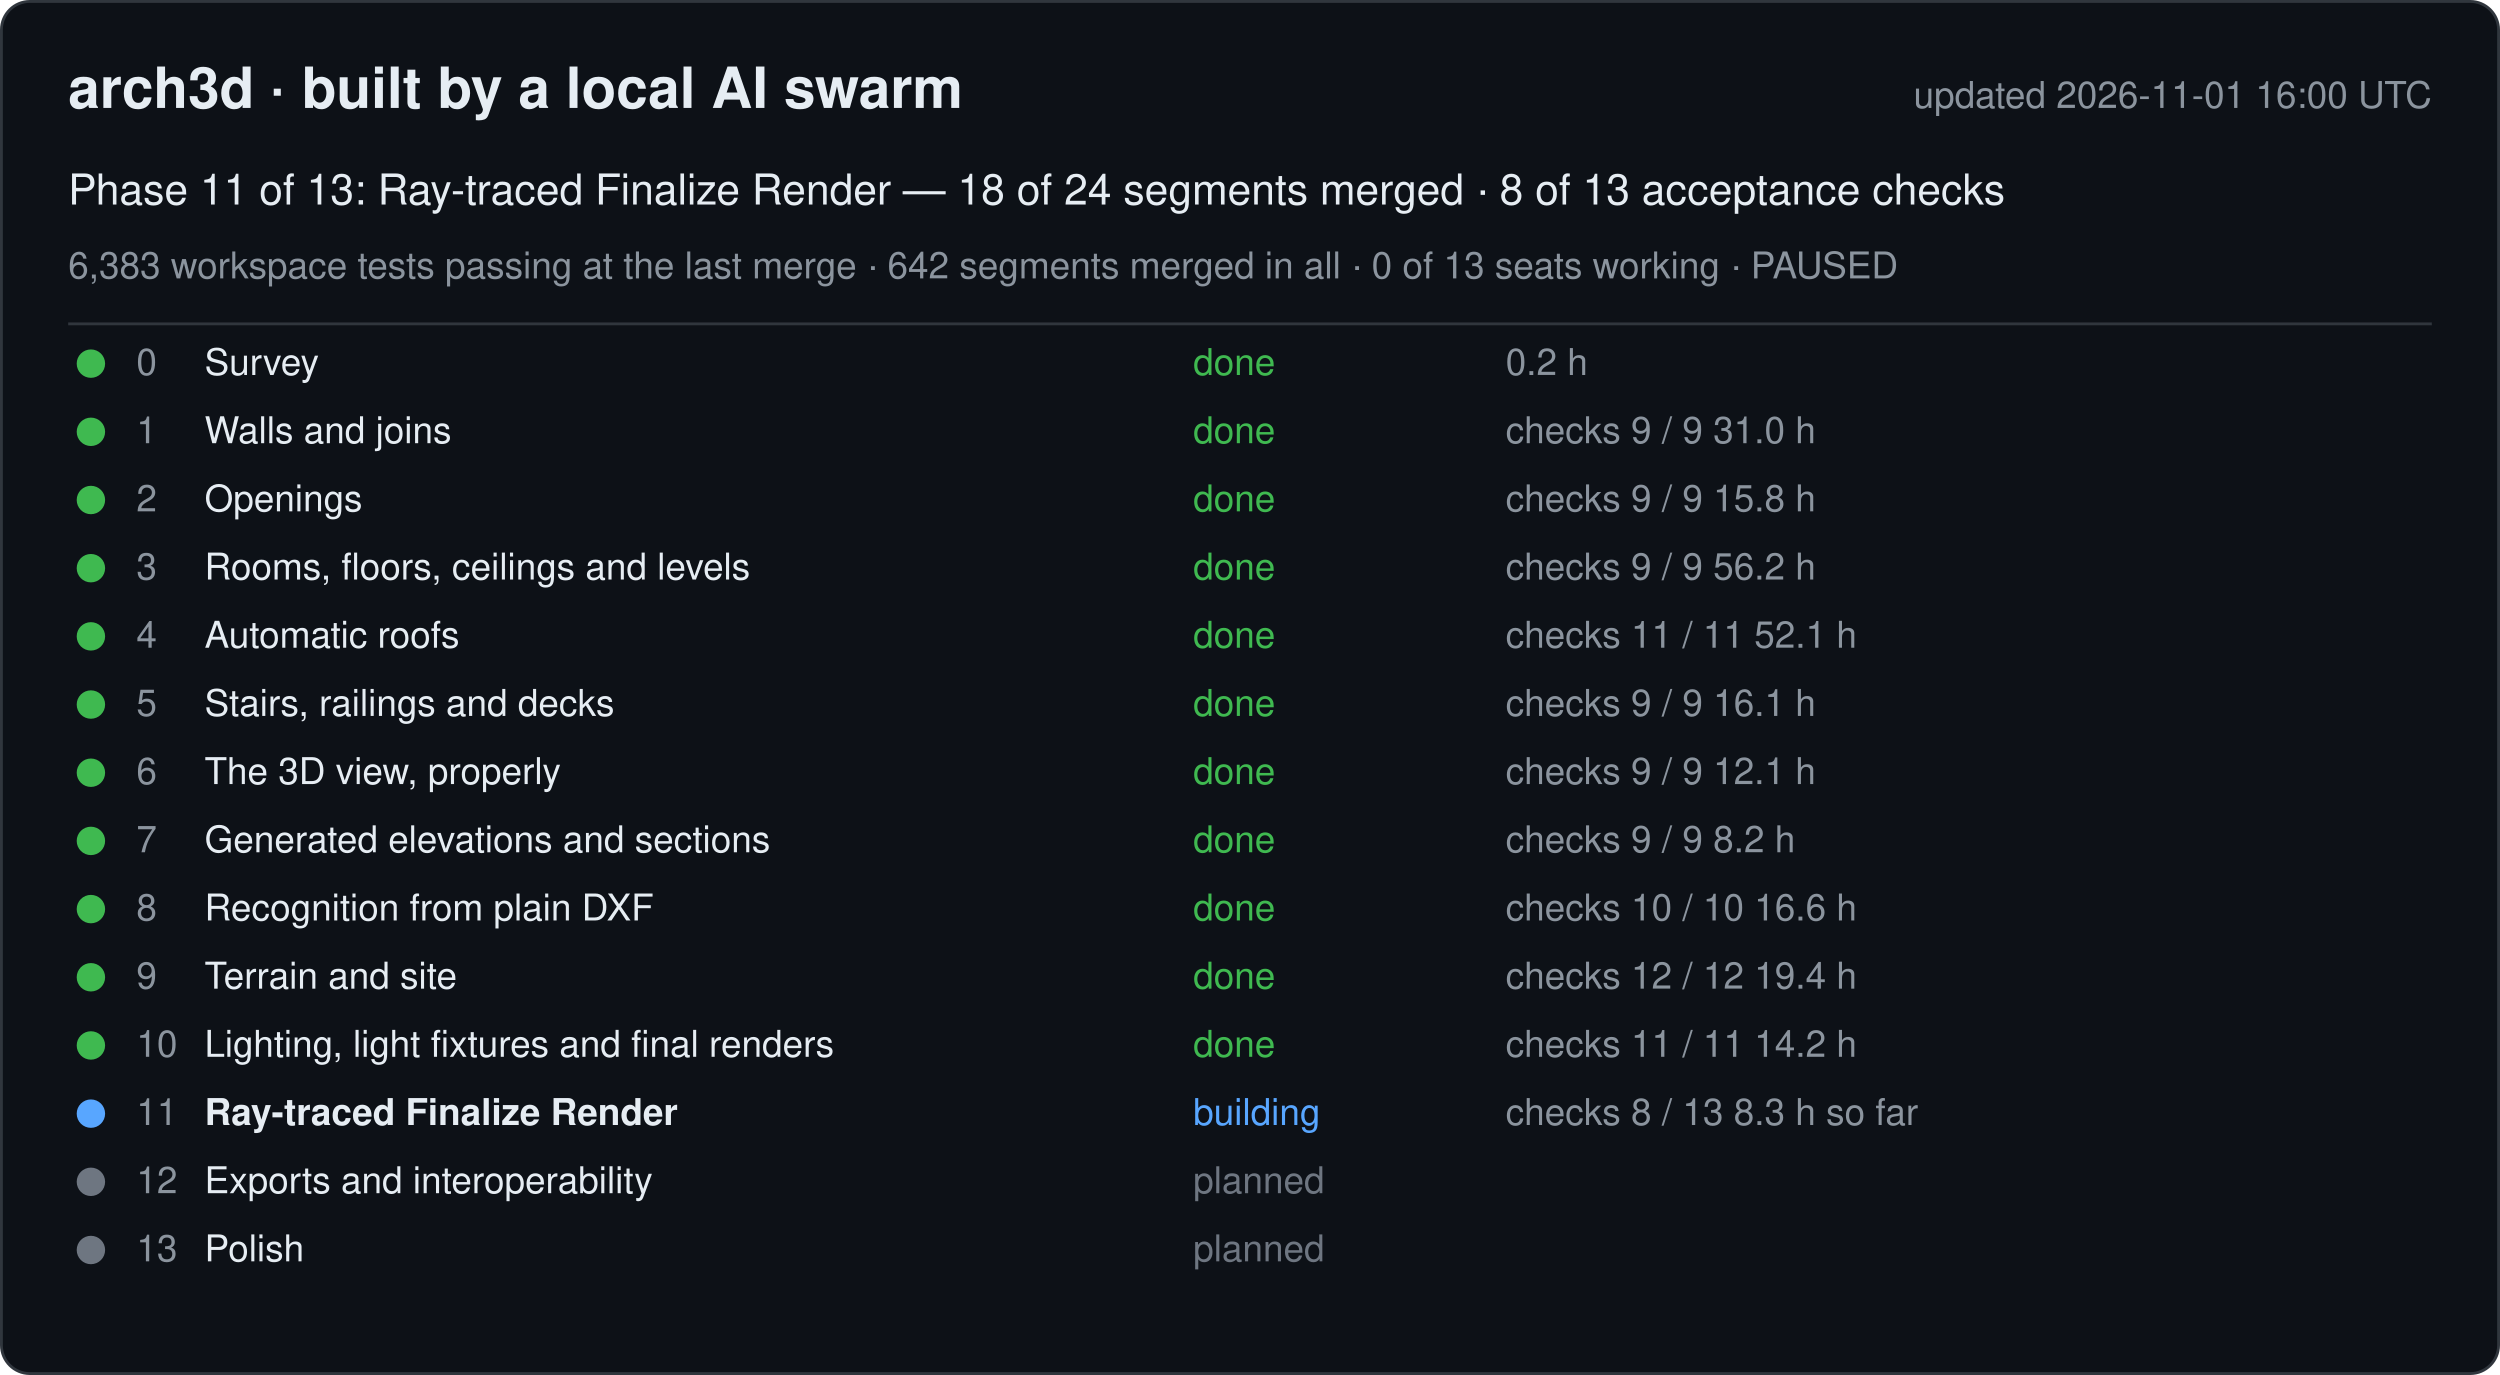
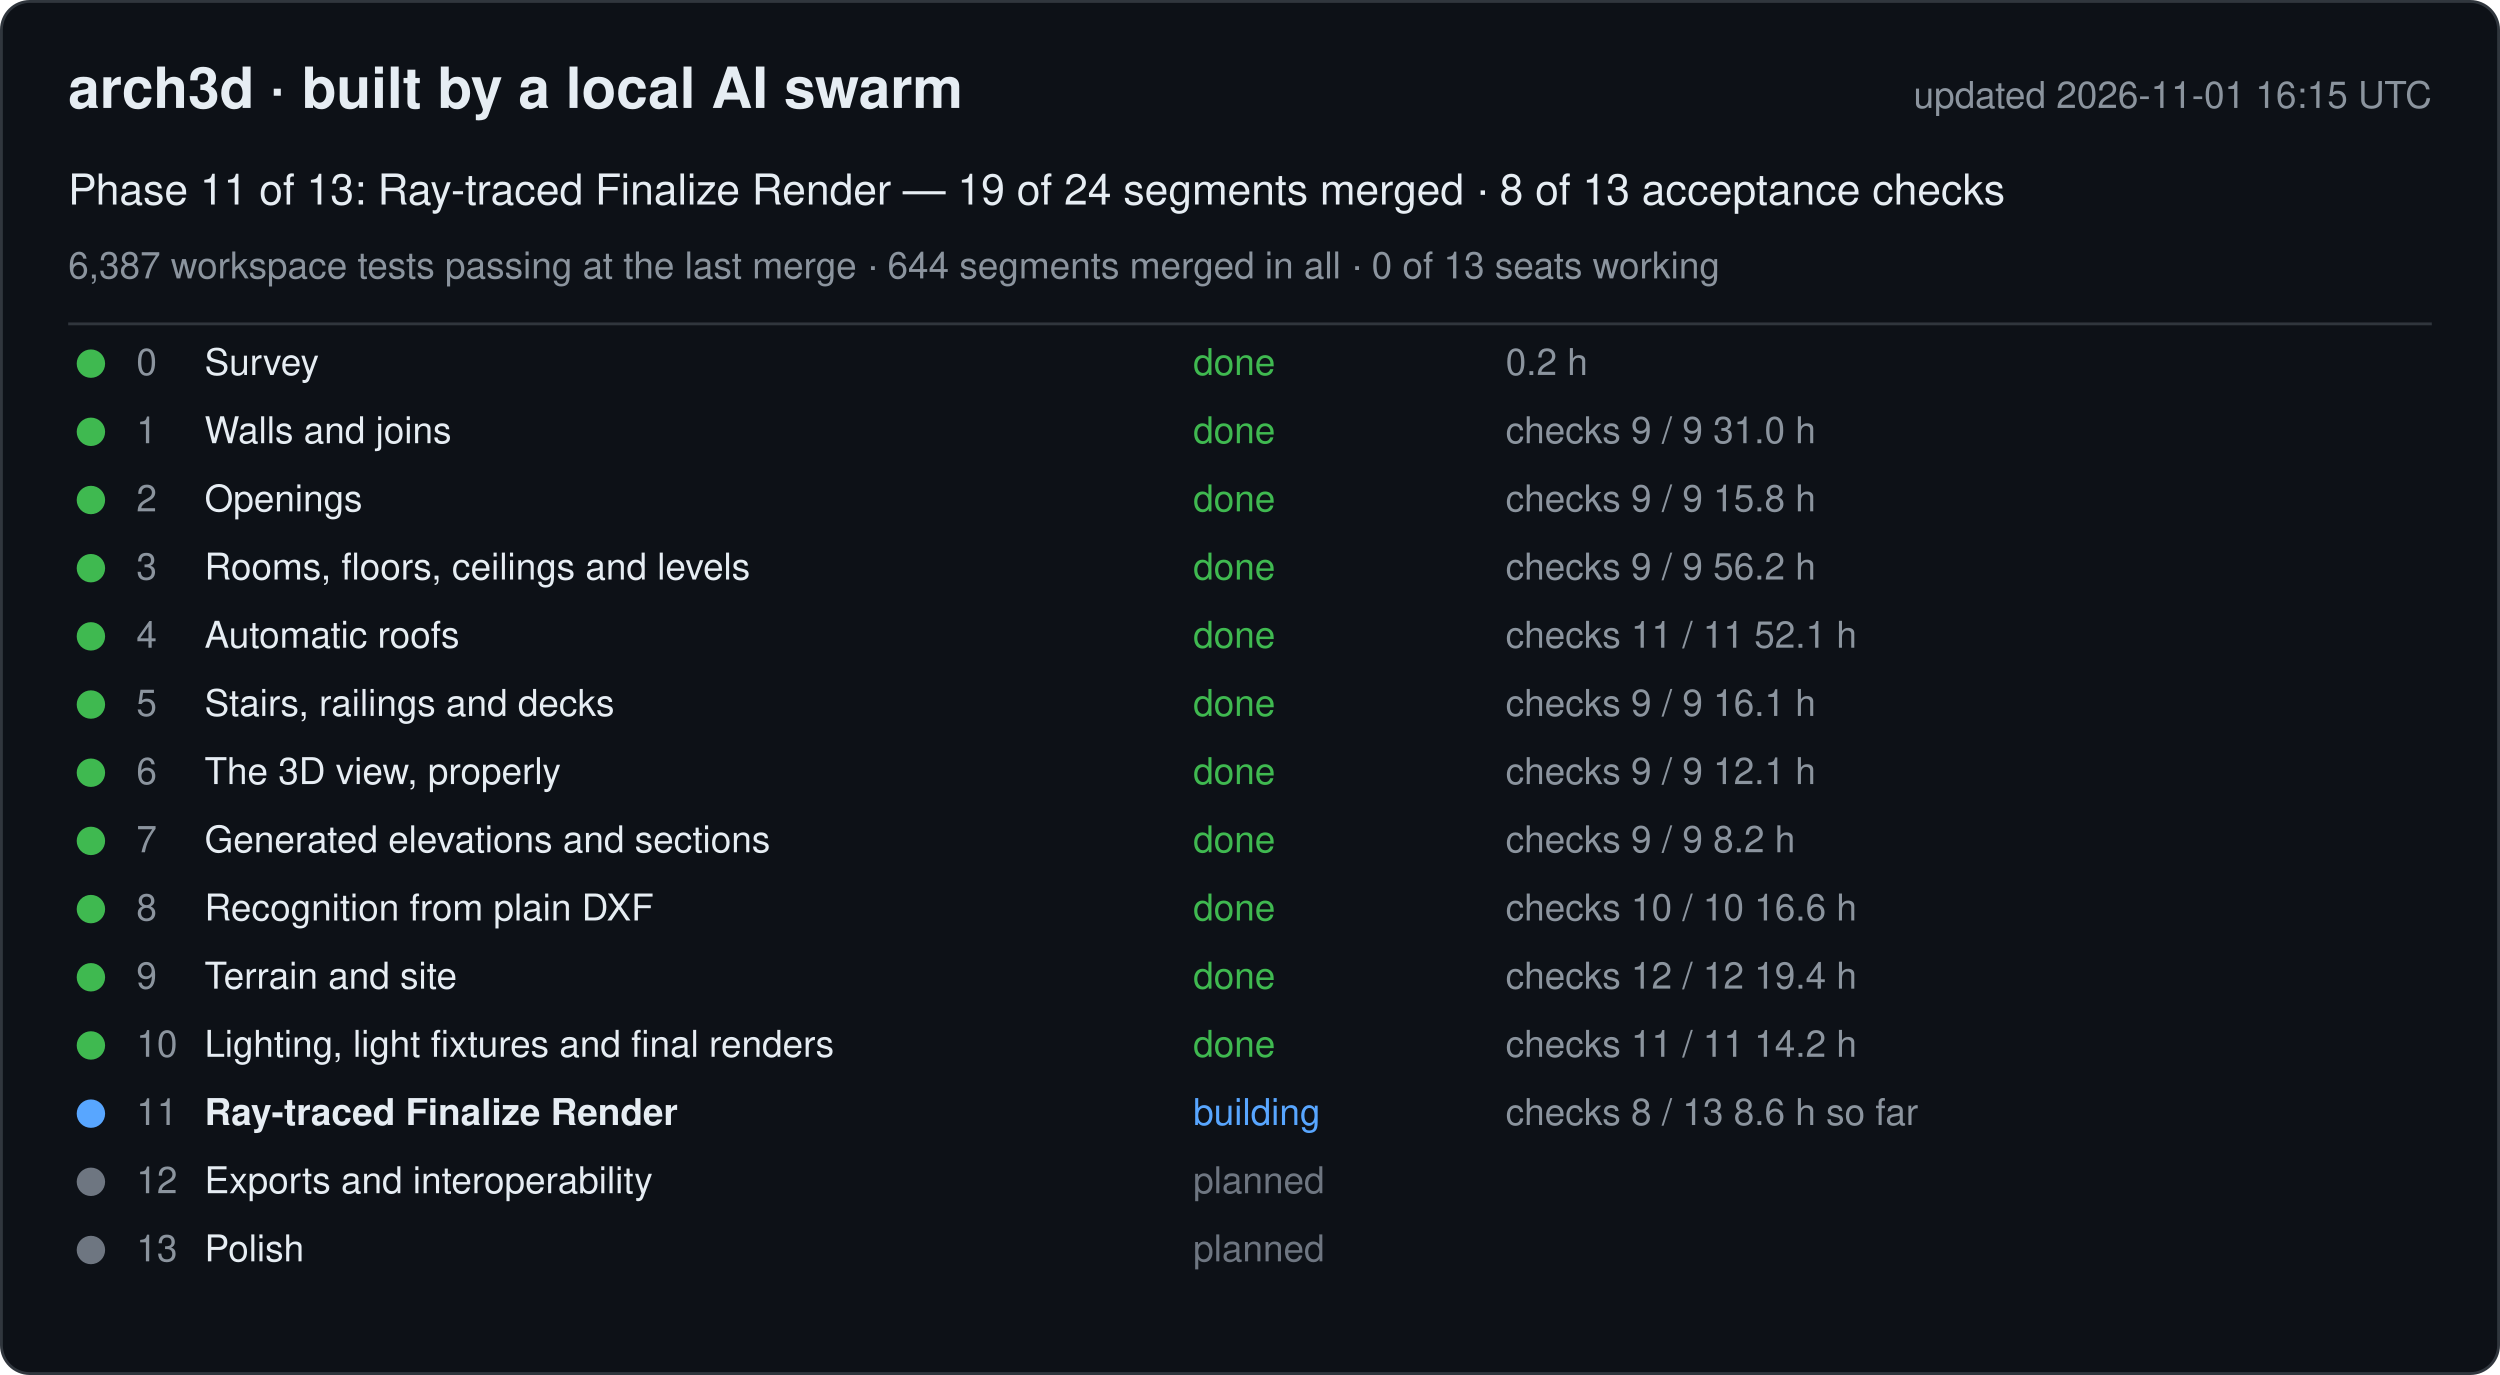
<svg xmlns="http://www.w3.org/2000/svg" width="880" height="484" viewBox="0 0 880 484" font-family="-apple-system, Segoe UI, Helvetica, Arial, sans-serif">
  <rect x="0.5" y="0.5" width="879" height="483" rx="10" fill="#0d1117" stroke="#30363d" />
  <text x="24" y="38" font-size="20" font-weight="600" fill="#e6edf3">arch3d · built by a local AI swarm</text>
-   <text x="856" y="38" font-size="13" fill="#8b949e" text-anchor="end">updated 2026-11-01 16:00 UTC</text>
-   <text x="24" y="72" font-size="15" fill="#e6edf3">Phase 11 of 13: Ray-traced Finalize Render — 18 of 24 segments merged · 8 of 13 acceptance checks</text>
-   <text x="24" y="98" font-size="13" fill="#8b949e">6,383 workspace tests passing at the last merge · 642 segments merged in all · 0 of 13 seats working · PAUSED</text>
+   <text x="856" y="38" font-size="13" fill="#8b949e" text-anchor="end">updated 2026-11-01 16:15 UTC</text>
+   <text x="24" y="72" font-size="15" fill="#e6edf3">Phase 11 of 13: Ray-traced Finalize Render — 19 of 24 segments merged · 8 of 13 acceptance checks</text>
+   <text x="24" y="98" font-size="13" fill="#8b949e">6,387 workspace tests passing at the last merge · 644 segments merged in all · 0 of 13 seats working</text>
  <line x1="24" y1="114" x2="856" y2="114" stroke="#30363d" />
  <g data-phase="0">
    <circle cx="32" cy="128" r="5" fill="#3fb950" />
    <text x="48" y="132" font-size="13" fill="#8b949e">0</text>
    <text x="72" y="132" font-size="13" fill="#e6edf3">Survey</text>
    <text x="420" y="132" font-size="13" fill="#3fb950">done</text>
    <text x="530" y="132" font-size="13" fill="#8b949e">0.2 h</text>
  </g>
  <g data-phase="1">
    <circle cx="32" cy="152" r="5" fill="#3fb950" />
    <text x="48" y="156" font-size="13" fill="#8b949e">1</text>
    <text x="72" y="156" font-size="13" fill="#e6edf3">Walls and joins</text>
    <text x="420" y="156" font-size="13" fill="#3fb950">done</text>
    <text x="530" y="156" font-size="13" fill="#8b949e">checks 9 / 9   31.0 h</text>
  </g>
  <g data-phase="2">
    <circle cx="32" cy="176" r="5" fill="#3fb950" />
    <text x="48" y="180" font-size="13" fill="#8b949e">2</text>
    <text x="72" y="180" font-size="13" fill="#e6edf3">Openings</text>
    <text x="420" y="180" font-size="13" fill="#3fb950">done</text>
    <text x="530" y="180" font-size="13" fill="#8b949e">checks 9 / 9   15.8 h</text>
  </g>
  <g data-phase="3">
    <circle cx="32" cy="200" r="5" fill="#3fb950" />
    <text x="48" y="204" font-size="13" fill="#8b949e">3</text>
    <text x="72" y="204" font-size="13" fill="#e6edf3">Rooms, floors, ceilings and levels</text>
    <text x="420" y="204" font-size="13" fill="#3fb950">done</text>
    <text x="530" y="204" font-size="13" fill="#8b949e">checks 9 / 9   56.2 h</text>
  </g>
  <g data-phase="4">
    <circle cx="32" cy="224" r="5" fill="#3fb950" />
    <text x="48" y="228" font-size="13" fill="#8b949e">4</text>
    <text x="72" y="228" font-size="13" fill="#e6edf3">Automatic roofs</text>
    <text x="420" y="228" font-size="13" fill="#3fb950">done</text>
    <text x="530" y="228" font-size="13" fill="#8b949e">checks 11 / 11   52.1 h</text>
  </g>
  <g data-phase="5">
    <circle cx="32" cy="248" r="5" fill="#3fb950" />
    <text x="48" y="252" font-size="13" fill="#8b949e">5</text>
    <text x="72" y="252" font-size="13" fill="#e6edf3">Stairs, railings and decks</text>
    <text x="420" y="252" font-size="13" fill="#3fb950">done</text>
    <text x="530" y="252" font-size="13" fill="#8b949e">checks 9 / 9   16.1 h</text>
  </g>
  <g data-phase="6">
    <circle cx="32" cy="272" r="5" fill="#3fb950" />
    <text x="48" y="276" font-size="13" fill="#8b949e">6</text>
    <text x="72" y="276" font-size="13" fill="#e6edf3">The 3D view, properly</text>
    <text x="420" y="276" font-size="13" fill="#3fb950">done</text>
    <text x="530" y="276" font-size="13" fill="#8b949e">checks 9 / 9   12.1 h</text>
  </g>
  <g data-phase="7">
    <circle cx="32" cy="296" r="5" fill="#3fb950" />
    <text x="48" y="300" font-size="13" fill="#8b949e">7</text>
    <text x="72" y="300" font-size="13" fill="#e6edf3">Generated elevations and sections</text>
    <text x="420" y="300" font-size="13" fill="#3fb950">done</text>
    <text x="530" y="300" font-size="13" fill="#8b949e">checks 9 / 9   8.2 h</text>
  </g>
  <g data-phase="8">
    <circle cx="32" cy="320" r="5" fill="#3fb950" />
    <text x="48" y="324" font-size="13" fill="#8b949e">8</text>
    <text x="72" y="324" font-size="13" fill="#e6edf3">Recognition from plain DXF</text>
    <text x="420" y="324" font-size="13" fill="#3fb950">done</text>
    <text x="530" y="324" font-size="13" fill="#8b949e">checks 10 / 10   16.6 h</text>
  </g>
  <g data-phase="9">
    <circle cx="32" cy="344" r="5" fill="#3fb950" />
    <text x="48" y="348" font-size="13" fill="#8b949e">9</text>
    <text x="72" y="348" font-size="13" fill="#e6edf3">Terrain and site</text>
    <text x="420" y="348" font-size="13" fill="#3fb950">done</text>
    <text x="530" y="348" font-size="13" fill="#8b949e">checks 12 / 12   19.4 h</text>
  </g>
  <g data-phase="10">
    <circle cx="32" cy="368" r="5" fill="#3fb950" />
    <text x="48" y="372" font-size="13" fill="#8b949e">10</text>
    <text x="72" y="372" font-size="13" fill="#e6edf3">Lighting, light fixtures and final renders</text>
    <text x="420" y="372" font-size="13" fill="#3fb950">done</text>
    <text x="530" y="372" font-size="13" fill="#8b949e">checks 11 / 11   14.2 h</text>
  </g>
  <g data-phase="11">
    <circle cx="32" cy="392" r="5" fill="#58a6ff" />
    <text x="48" y="396" font-size="13" fill="#8b949e">11</text>
    <text x="72" y="396" font-size="13" fill="#e6edf3" font-weight="600">Ray-traced Finalize Render</text>
    <text x="420" y="396" font-size="13" fill="#58a6ff">building</text>
-     <text x="530" y="396" font-size="13" fill="#8b949e">checks 8 / 13   8.3 h so far</text>
+     <text x="530" y="396" font-size="13" fill="#8b949e">checks 8 / 13   8.6 h so far</text>
  </g>
  <g data-phase="12">
    <circle cx="32" cy="416" r="5" fill="#6e7681" />
    <text x="48" y="420" font-size="13" fill="#8b949e">12</text>
    <text x="72" y="420" font-size="13" fill="#e6edf3">Exports and interoperability</text>
    <text x="420" y="420" font-size="13" fill="#6e7681">planned</text>
    <text x="530" y="420" font-size="13" fill="#8b949e" />
  </g>
  <g data-phase="13">
    <circle cx="32" cy="440" r="5" fill="#6e7681" />
    <text x="48" y="444" font-size="13" fill="#8b949e">13</text>
    <text x="72" y="444" font-size="13" fill="#e6edf3">Polish</text>
    <text x="420" y="444" font-size="13" fill="#6e7681">planned</text>
    <text x="530" y="444" font-size="13" fill="#8b949e" />
  </g>
</svg>
